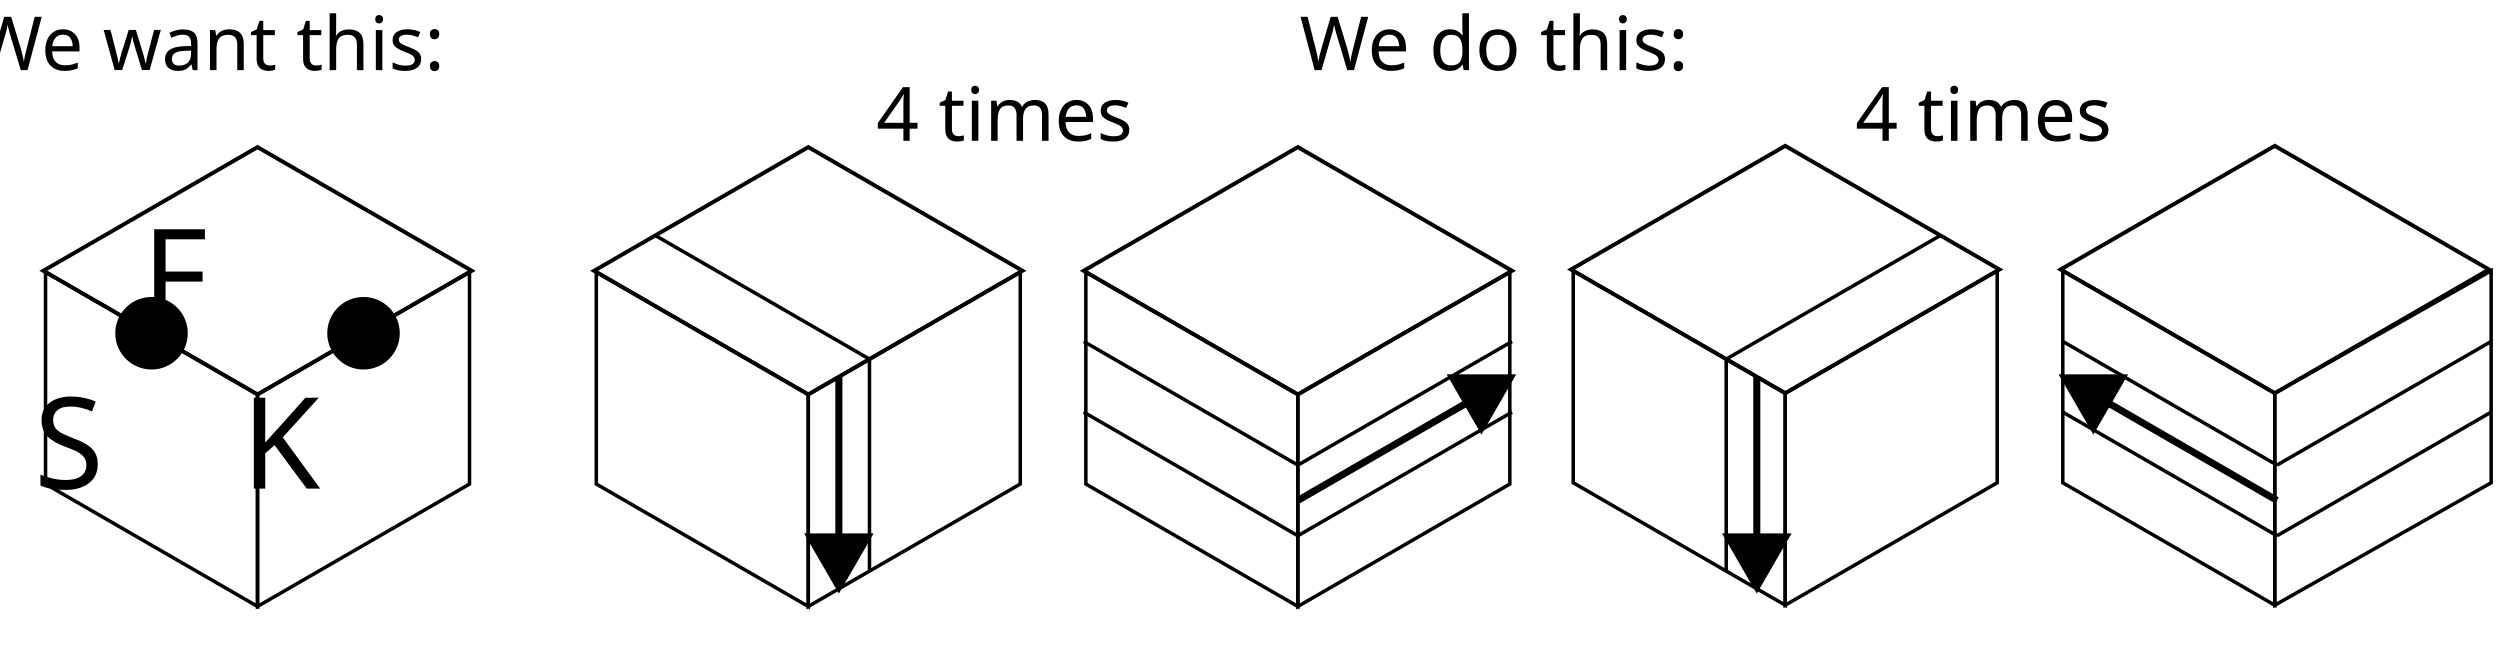
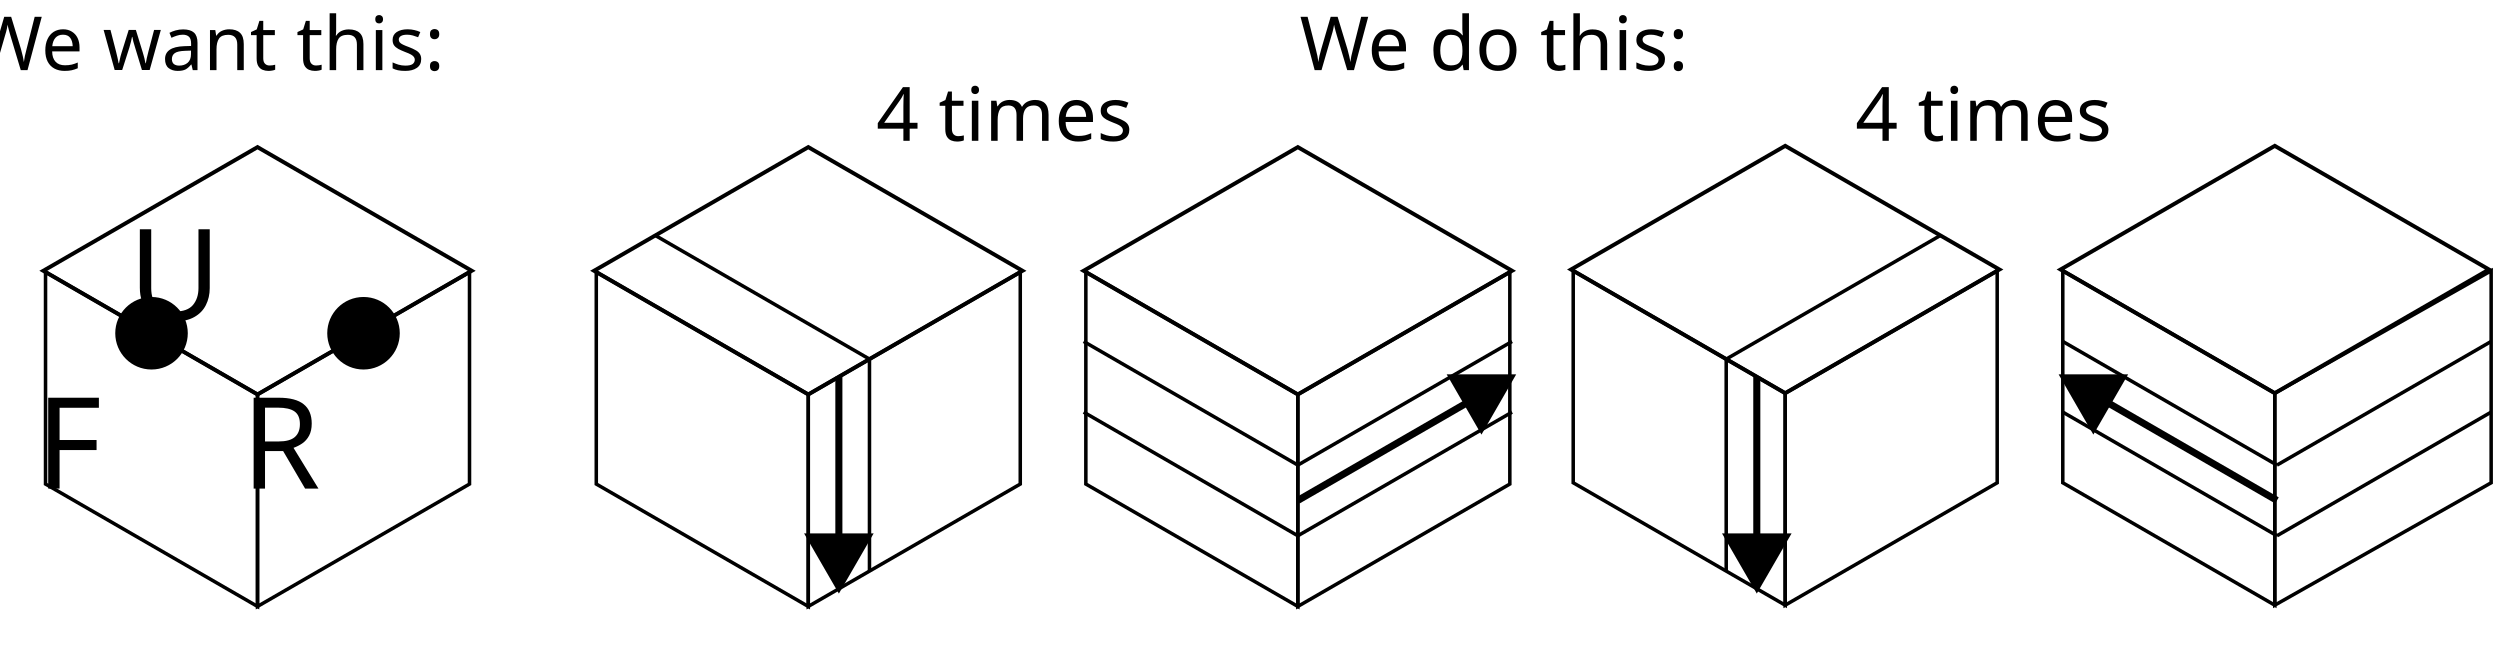
<svg xmlns="http://www.w3.org/2000/svg" width="353.795mm" height="95.041mm" viewBox="0 0 353.795 95.041" version="1.1" id="svg8">
  <defs id="defs2">
    <marker style="overflow:visible" id="marker6814" refX="0" refY="0" orient="auto">
      <path transform="scale(-0.8)" style="fill:#000000;fill-opacity:1;fill-rule:evenodd;stroke:#000000;stroke-width:1pt;stroke-opacity:1" d="M 5.77,0 -2.88,5 V -5 Z" id="path6812" />
    </marker>
    <marker style="overflow:visible" id="marker6674" refX="0" refY="0" orient="auto">
      <path transform="scale(-0.8)" style="fill:#000000;fill-opacity:1;fill-rule:evenodd;stroke:#000000;stroke-width:1pt;stroke-opacity:1" d="M 5.77,0 -2.88,5 V -5 Z" id="path6672" />
    </marker>
    <marker style="overflow:visible" id="marker6530" refX="0" refY="0" orient="auto">
      <path transform="scale(-0.8)" style="fill:#000000;fill-opacity:1;fill-rule:evenodd;stroke:#000000;stroke-width:1pt;stroke-opacity:1" d="M 5.77,0 -2.88,5 V -5 Z" id="path6528" />
    </marker>
    <marker style="overflow:visible" id="TriangleOutL" refX="0" refY="0" orient="auto">
      <path transform="scale(0.8)" style="fill:#000000;fill-opacity:1;fill-rule:evenodd;stroke:#000000;stroke-width:1pt;stroke-opacity:1" d="M 5.77,0 -2.88,5 V -5 Z" id="path1072" />
    </marker>
    <marker style="overflow:visible" id="marker5796" refX="0" refY="0" orient="auto">
      <path transform="scale(-0.8)" style="fill:#000000;fill-opacity:1;fill-rule:evenodd;stroke:#000000;stroke-width:1pt;stroke-opacity:1" d="M 5.77,0 -2.88,5 V -5 Z" id="path5794" />
    </marker>
    <marker style="overflow:visible" id="marker4568" refX="0" refY="0" orient="auto">
      <path transform="scale(-0.8)" style="fill:#000000;fill-opacity:1;fill-rule:evenodd;stroke:#000000;stroke-width:1pt;stroke-opacity:1" d="M 5.77,0 -2.88,5 V -5 Z" id="path4566" />
    </marker>
    <marker style="overflow:visible" id="marker4095" refX="0" refY="0" orient="auto">
      <path transform="scale(0.8)" style="fill:#000000;fill-opacity:1;fill-rule:evenodd;stroke:#000000;stroke-width:1pt;stroke-opacity:1" d="M 5.77,0 -2.88,5 V -5 Z" id="path4093" />
    </marker>
    <marker style="overflow:visible" id="marker2196" refX="0" refY="0" orient="auto">
      <path transform="scale(-0.8)" style="fill:#000000;fill-opacity:1;fill-rule:evenodd;stroke:#000000;stroke-width:1pt;stroke-opacity:1" d="M 5.77,0 -2.88,5 V -5 Z" id="path2194" />
    </marker>
    <marker style="overflow:visible" id="marker1940" refX="0" refY="0" orient="auto">
      <path transform="scale(-0.8)" style="fill:#000000;fill-opacity:1;fill-rule:evenodd;stroke:#000000;stroke-width:1pt;stroke-opacity:1" d="M 5.77,0 -2.88,5 V -5 Z" id="path1938" />
    </marker>
    <marker style="overflow:visible" id="marker1692" refX="0" refY="0" orient="auto">
      <path transform="scale(-0.8)" style="fill:#000000;fill-opacity:1;fill-rule:evenodd;stroke:#000000;stroke-width:1pt;stroke-opacity:1" d="M 5.77,0 -2.88,5 V -5 Z" id="path1690" />
    </marker>
    <marker style="overflow:visible" id="marker1606" refX="0" refY="0" orient="auto">
      <path transform="scale(-0.8)" style="fill:#000000;fill-opacity:1;fill-rule:evenodd;stroke:#000000;stroke-width:1pt;stroke-opacity:1" d="M 5.77,0 -2.88,5 V -5 Z" id="path1604" />
    </marker>
    <marker style="overflow:visible" id="marker1360" refX="0" refY="0" orient="auto">
      <path transform="scale(-0.8)" style="fill:#000000;fill-opacity:1;fill-rule:evenodd;stroke:#000000;stroke-width:1pt;stroke-opacity:1" d="M 5.77,0 -2.88,5 V -5 Z" id="path1358" />
    </marker>
    <marker style="overflow:visible" id="Arrow2Lstart" refX="0" refY="0" orient="auto">
      <path transform="matrix(1.1,0,0,1.1,1.1,0)" d="M 8.719,4.034 -2.207,0.016 8.719,-4.002 c -1.745,2.372 -1.735,5.617 -6e-7,8.035 z" style="fill:#000000;fill-opacity:1;fill-rule:evenodd;stroke:#000000;stroke-width:0.625;stroke-linejoin:round;stroke-opacity:1" id="path948" />
    </marker>
  </defs>
  <g id="layer1" transform="translate(1.802169,5.820476)">
    <path id="rect14" style="fill:none;stroke:#000000;stroke-width:0.5;stroke-opacity:1" d="M 4.641,32.679 34.641,50 V 80 L 4.641,62.679 Z" />
    <path id="rect861" style="fill:none;stroke:#000000;stroke-width:0.5;stroke-opacity:1" d="M 34.641,50 64.641,32.679 v 30 L 34.641,80 Z" />
    <path id="rect863" style="fill:none;stroke:#000000;stroke-width:0.564;stroke-opacity:1" d="M 4.33,32.5 34.641,15 64.952,32.5 34.641,50 Z" />
    <text xml:space="preserve" style="font-style:normal;font-weight:normal;font-size:18px;line-height:1.25;font-family:sans-serif;letter-spacing:0px;word-spacing:0px;fill:#000000;fill-opacity:1;stroke:none;stroke-width:0.379" x="19.641" y="56.34" id="text870" text-anchor="middle" dominant-baseline="central">
-       <tspan id="tspan868" x="19.641" y="56.34" style="stroke-width:0.379">S</tspan>
+       <tspan id="tspan868" x="19.641" y="56.34" style="stroke-width:0.379">F</tspan>
    </text>
    <text xml:space="preserve" style="font-style:normal;font-weight:normal;font-size:18px;line-height:1.25;font-family:sans-serif;letter-spacing:0px;word-spacing:0px;fill:#000000;fill-opacity:1;stroke:none;stroke-width:0.379" x="49.641" y="56.34" id="text878" text-anchor="middle" dominant-baseline="central">
-       <tspan id="tspan876" x="49.641" y="56.34" style="stroke-width:0.379">K</tspan>
+       <tspan id="tspan876" x="49.641" y="56.34" style="stroke-width:0.379">R</tspan>
    </text>
    <text xml:space="preserve" style="font-style:normal;font-weight:normal;font-size:10.583px;line-height:1.25;font-family:sans-serif;letter-spacing:0px;word-spacing:0px;fill:#000000;fill-opacity:1;stroke:none;stroke-width:0.265" x="34.641" y="-9.8308313e-08" id="text1436" text-anchor="middle" dominant-baseline="central">
      <tspan id="tspan1434" x="34.641" y="-9.8308313e-08" style="stroke-width:0.265">We want this:</tspan>
    </text>
    <path id="path1664" style="fill:none;stroke:#000000;stroke-width:0.5;stroke-opacity:1" d="M 82.583,32.679 112.583,50 V 80 L 82.583,62.679 Z" />
    <path id="path1666" style="fill:none;stroke:#000000;stroke-width:0.5;stroke-opacity:1" d="m 112.583,50 30,-17.321 v 30 l -30,17.321 z" />
    <path id="path1668" style="fill:none;stroke:#000000;stroke-width:0.564;stroke-opacity:1" d="M 82.272,32.5 112.583,15 142.894,32.5 112.583,50 Z" />
    <path style="fill:none;stroke:#000000;stroke-width:0.5;stroke-linecap:butt;stroke-linejoin:miter;stroke-miterlimit:4;stroke-dasharray:none;stroke-opacity:1" d="M 90.933,27.5 121.244,45 Z" id="path1676" />
    <path style="fill:none;stroke:#000000;stroke-width:0.5;stroke-linecap:butt;stroke-linejoin:miter;stroke-miterlimit:4;stroke-dasharray:none;stroke-opacity:1" d="M 121.244,45 V 75" id="path1680" />
    <path style="fill:none;stroke:#000000;stroke-width:1;stroke-linecap:butt;stroke-linejoin:miter;stroke-miterlimit:4;stroke-dasharray:none;stroke-opacity:1;marker-start:url(#marker1692)" d="m 116.913,72.5 v -25" id="path1688" />
    <path id="path1758" style="fill:none;stroke:#000000;stroke-width:0.5;stroke-opacity:1" d="M 151.865,32.679 181.865,50 V 80 L 151.865,62.679 Z" />
    <path id="path1760" style="fill:none;stroke:#000000;stroke-width:0.5;stroke-opacity:1" d="m 181.865,50 30,-17.321 v 30 l -30,17.321 z" />
    <path id="path1762" style="fill:none;stroke:#000000;stroke-width:0.564;stroke-opacity:1" d="M 151.554,32.5 181.865,15 212.176,32.5 181.865,50 Z" />
    <text xml:space="preserve" style="font-style:normal;font-weight:normal;font-size:10.583px;line-height:1.25;font-family:sans-serif;letter-spacing:0px;word-spacing:0px;fill:#000000;fill-opacity:1;stroke:none;stroke-width:0.265" x="147.224" y="10" id="text2026" text-anchor="middle" dominant-baseline="central">
      <tspan id="tspan2024" x="147.224" y="10" style="stroke-width:0.265">4 times</tspan>
    </text>
    <text xml:space="preserve" style="font-style:normal;font-weight:normal;font-size:10.583px;line-height:1.25;font-family:sans-serif;letter-spacing:0px;word-spacing:0px;fill:#000000;fill-opacity:1;stroke:none;stroke-width:0.265" x="216.506" y="2.3749891e-12" id="text2294" text-anchor="middle" dominant-baseline="central">
      <tspan id="tspan2292" x="216.506" y="2.3749891e-12" style="stroke-width:0.265">We do this:</tspan>
    </text>
    <circle style="fill:#000000;fill-opacity:1;stroke:#000000;stroke-width:0.265;stroke-opacity:1" id="path924" cx="19.641" cy="41.34" r="5" />
    <circle style="fill:#000000;fill-opacity:1;stroke:#000000;stroke-width:0.265;stroke-opacity:1" id="ellipse926" cx="49.641" cy="41.34" r="5" />
    <path id="path4682" style="fill:none;stroke:#000000;stroke-width:0.5;stroke-opacity:1" d="m 220.836,32.5 30,17.321 v 30 L 220.836,62.5 Z" />
    <path id="path4684" style="fill:none;stroke:#000000;stroke-width:0.5;stroke-opacity:1" d="m 250.836,49.821 30,-17.321 v 30 l -30,17.321 z" />
    <path id="path4686" style="fill:none;stroke:#000000;stroke-width:0.564;stroke-opacity:1" d="m 220.526,32.321 30.311,-17.5 30.311,17.5 -30.311,17.5 z" />
    <path style="fill:none;stroke:#000000;stroke-width:0.5;stroke-linecap:butt;stroke-linejoin:miter;stroke-miterlimit:4;stroke-dasharray:none;stroke-opacity:1" d="M 151.554,42.5 181.865,60 Z" id="path6516" />
    <path style="fill:none;stroke:#000000;stroke-width:0.5;stroke-linecap:butt;stroke-linejoin:miter;stroke-miterlimit:4;stroke-dasharray:none;stroke-opacity:1" d="M 212.176,42.5 181.865,60 Z" id="path6518" />
    <path style="fill:none;stroke:#000000;stroke-width:1;stroke-linecap:butt;stroke-linejoin:miter;stroke-miterlimit:4;stroke-dasharray:none;stroke-opacity:1;marker-start:url(#marker6530)" d="M 207.846,50 181.865,65" id="path6526" />
    <path id="path6646" style="fill:none;stroke:#000000;stroke-width:0.5;stroke-opacity:1" d="m 290.119,32.5 30,17.321 v 30 L 290.119,62.5 Z" />
    <path id="path6648" style="fill:none;stroke:#000000;stroke-width:0.5;stroke-opacity:1" d="M 320.119,49.821 350.74,32.5 v 30 l -30.622,17.321 z" />
    <path id="path6650" style="fill:none;stroke:#000000;stroke-width:0.564;stroke-opacity:1" d="m 289.808,32.321 30.311,-17.5 30.311,17.5 -30.311,17.5 z" />
    <text xml:space="preserve" style="font-style:normal;font-weight:normal;font-size:10.583px;line-height:1.25;font-family:sans-serif;letter-spacing:0px;word-spacing:0px;fill:#000000;fill-opacity:1;stroke:none;stroke-width:0.265" x="285.788" y="10" id="text6658" text-anchor="middle" dominant-baseline="central">
      <tspan id="tspan6656" x="285.788" y="10" style="stroke-width:0.265">4 times</tspan>
    </text>
    <path style="fill:none;stroke:#000000;stroke-width:0.5;stroke-linecap:butt;stroke-linejoin:miter;stroke-miterlimit:4;stroke-dasharray:none;stroke-opacity:1" d="M 242.487,45 V 75 Z" id="path6660" />
    <path style="fill:none;stroke:#000000;stroke-width:0.5;stroke-linecap:butt;stroke-linejoin:miter;stroke-miterlimit:4;stroke-dasharray:none;stroke-opacity:1" d="M 272.798,27.5 242.487,45 Z" id="path6662" />
    <path style="fill:none;stroke:#000000;stroke-width:1;stroke-linecap:butt;stroke-linejoin:miter;stroke-miterlimit:4;stroke-dasharray:none;stroke-opacity:1;marker-start:url(#marker6674)" d="m 246.817,72.5 0,-25" id="path6670" />
    <path style="fill:none;stroke:#000000;stroke-width:0.5;stroke-linecap:butt;stroke-linejoin:miter;stroke-miterlimit:4;stroke-dasharray:none;stroke-opacity:1" d="M 290.119,42.5 320.429,60 Z" id="path6798" />
    <path style="fill:none;stroke:#000000;stroke-width:0.5;stroke-linecap:butt;stroke-linejoin:miter;stroke-miterlimit:4;stroke-dasharray:none;stroke-opacity:1" d="M 350.74,42.5 320.429,60 Z" id="path6800" />
    <path style="fill:none;stroke:#000000;stroke-width:1;stroke-linecap:butt;stroke-linejoin:miter;stroke-miterlimit:4;stroke-dasharray:none;stroke-opacity:1;marker-start:url(#marker6814)" d="M 294.449,50 320.429,65" id="path6810" />
    <text xml:space="preserve" style="font-style:normal;font-weight:normal;font-size:18px;line-height:1.25;font-family:sans-serif;letter-spacing:0px;word-spacing:0px;fill:#000000;fill-opacity:1;stroke:none;stroke-width:0.379" x="34.641" y="32.5" id="text874" text-anchor="middle" dominant-baseline="central">
-       <tspan id="tspan872" x="34.641" y="32.5" style="stroke-width:0.379">F</tspan>
+       <tspan id="tspan872" x="34.641" y="32.5" style="stroke-width:0.379">U</tspan>
    </text>
    <path style="fill:none;stroke:#000000;stroke-width:0.5;stroke-linecap:butt;stroke-linejoin:miter;stroke-miterlimit:4;stroke-dasharray:none;stroke-opacity:1" d="M 151.554,52.5 181.865,70 Z" id="path11741" />
    <path style="fill:none;stroke:#000000;stroke-width:0.5;stroke-linecap:butt;stroke-linejoin:miter;stroke-miterlimit:4;stroke-dasharray:none;stroke-opacity:1" d="M 212.176,52.5 181.865,70 Z" id="path11743" />
    <path style="fill:none;stroke:#000000;stroke-width:0.5;stroke-linecap:butt;stroke-linejoin:miter;stroke-miterlimit:4;stroke-dasharray:none;stroke-opacity:1" d="M 290.119,52.5 320.429,70 Z" id="path11763" />
    <path style="fill:none;stroke:#000000;stroke-width:0.5;stroke-linecap:butt;stroke-linejoin:miter;stroke-miterlimit:4;stroke-dasharray:none;stroke-opacity:1" d="M 350.74,52.5 320.429,70 Z" id="path11765" />
  </g>
</svg>
